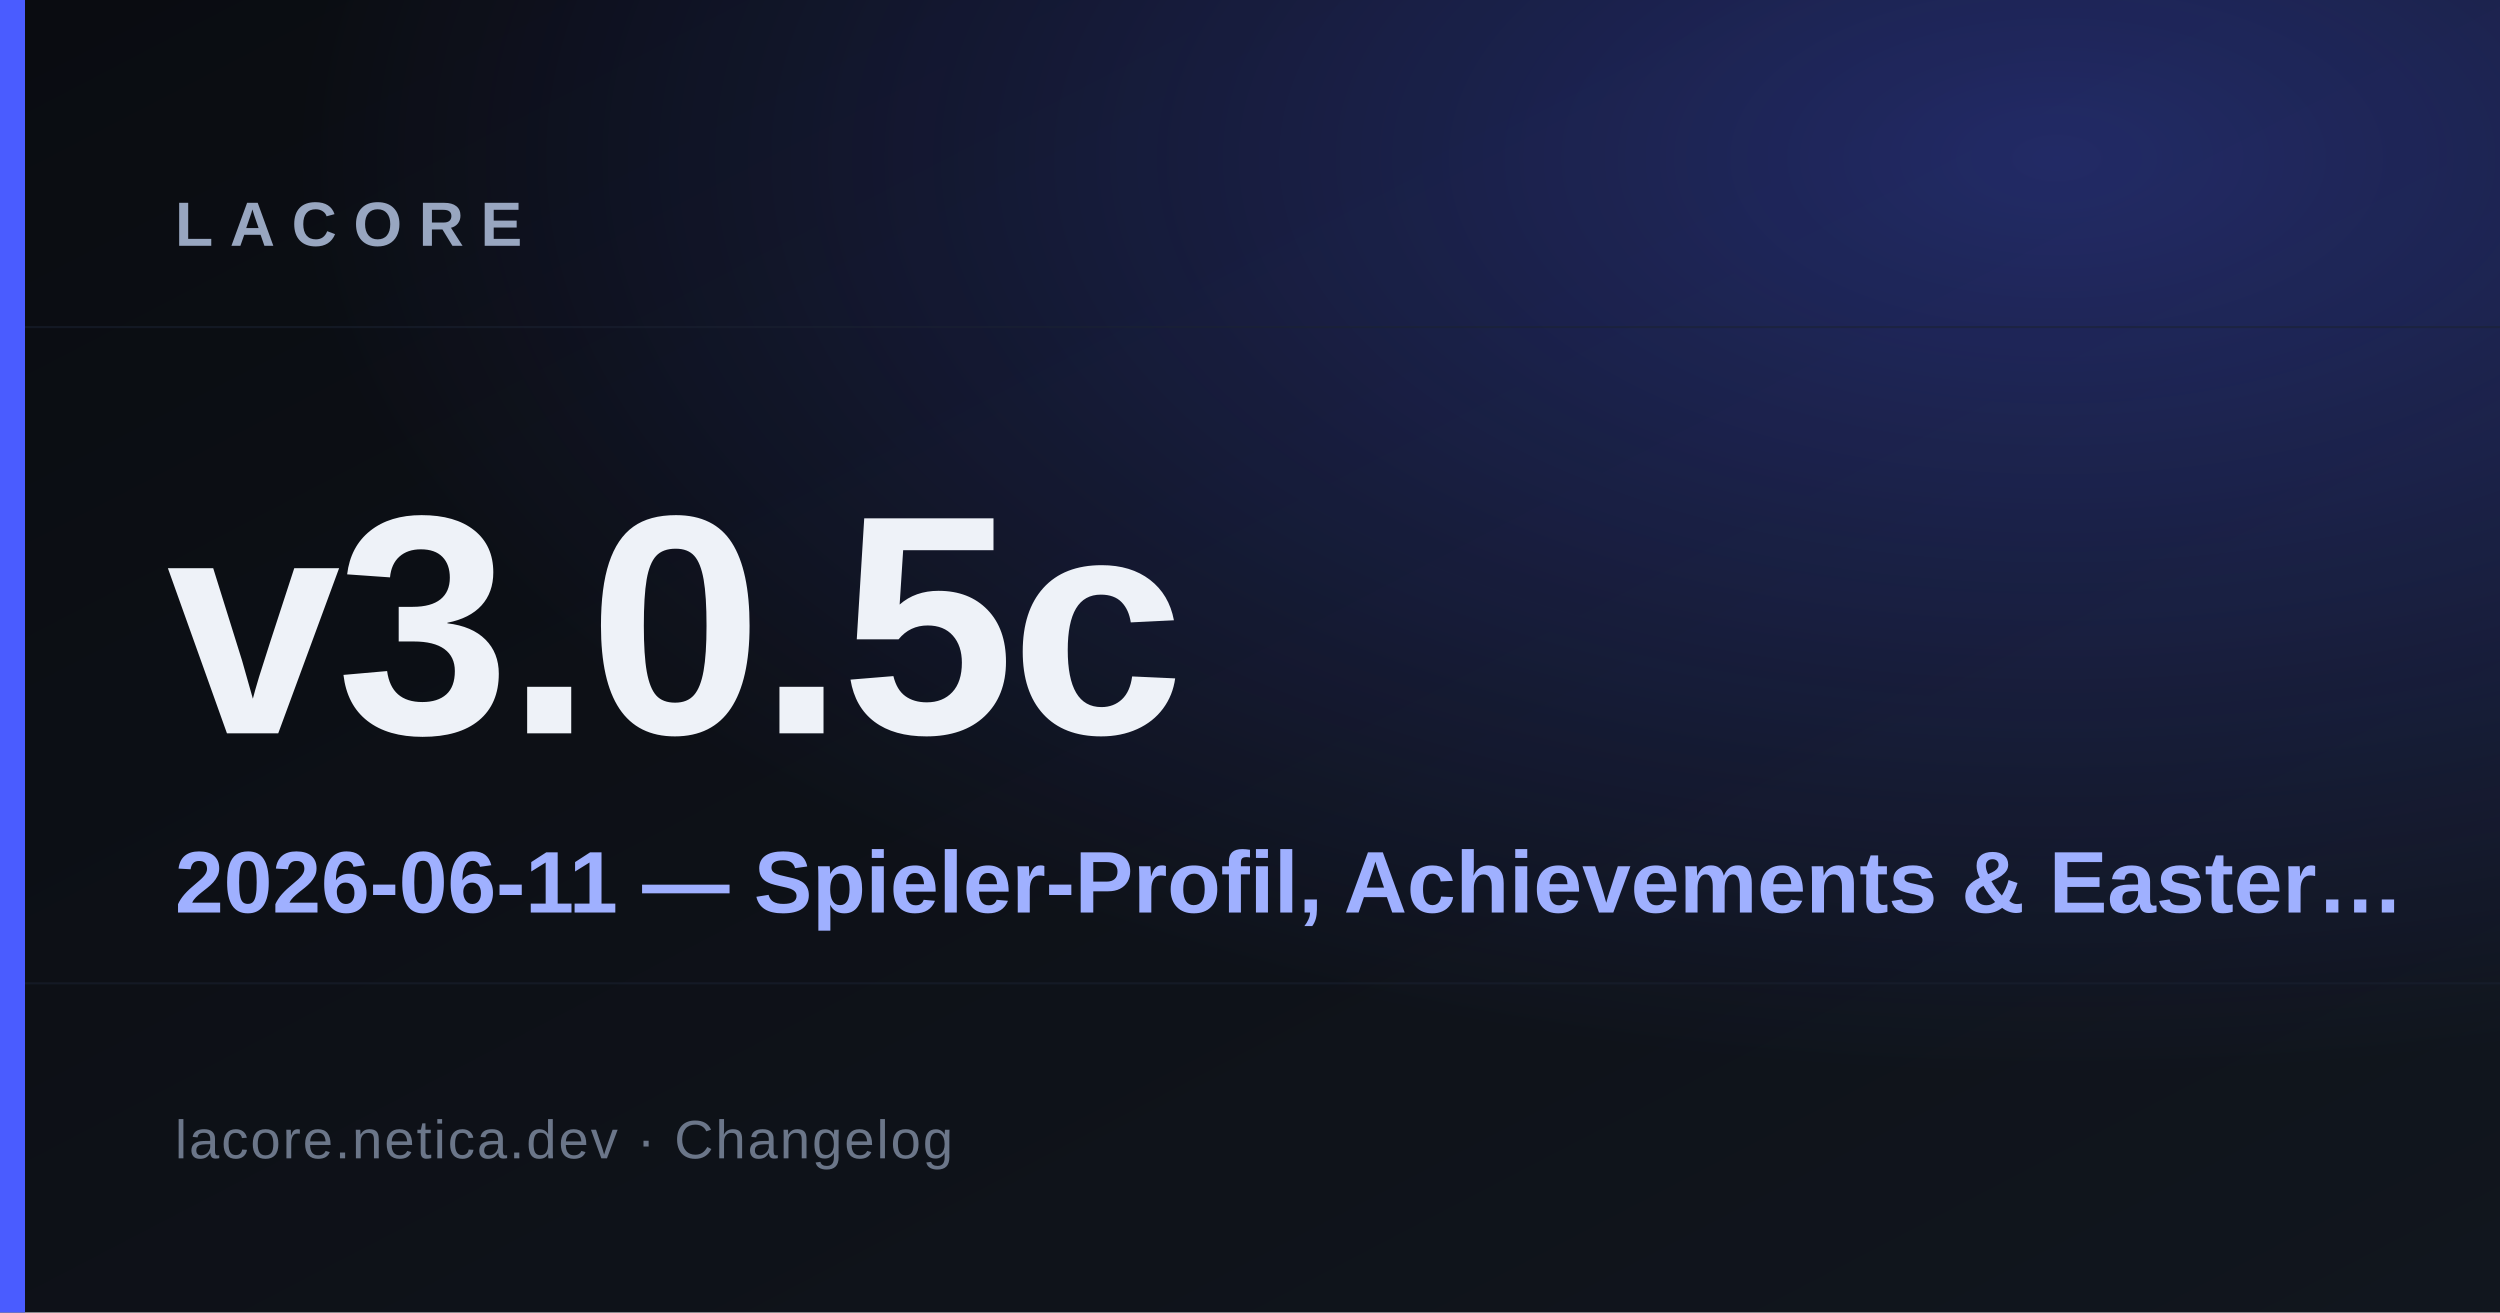
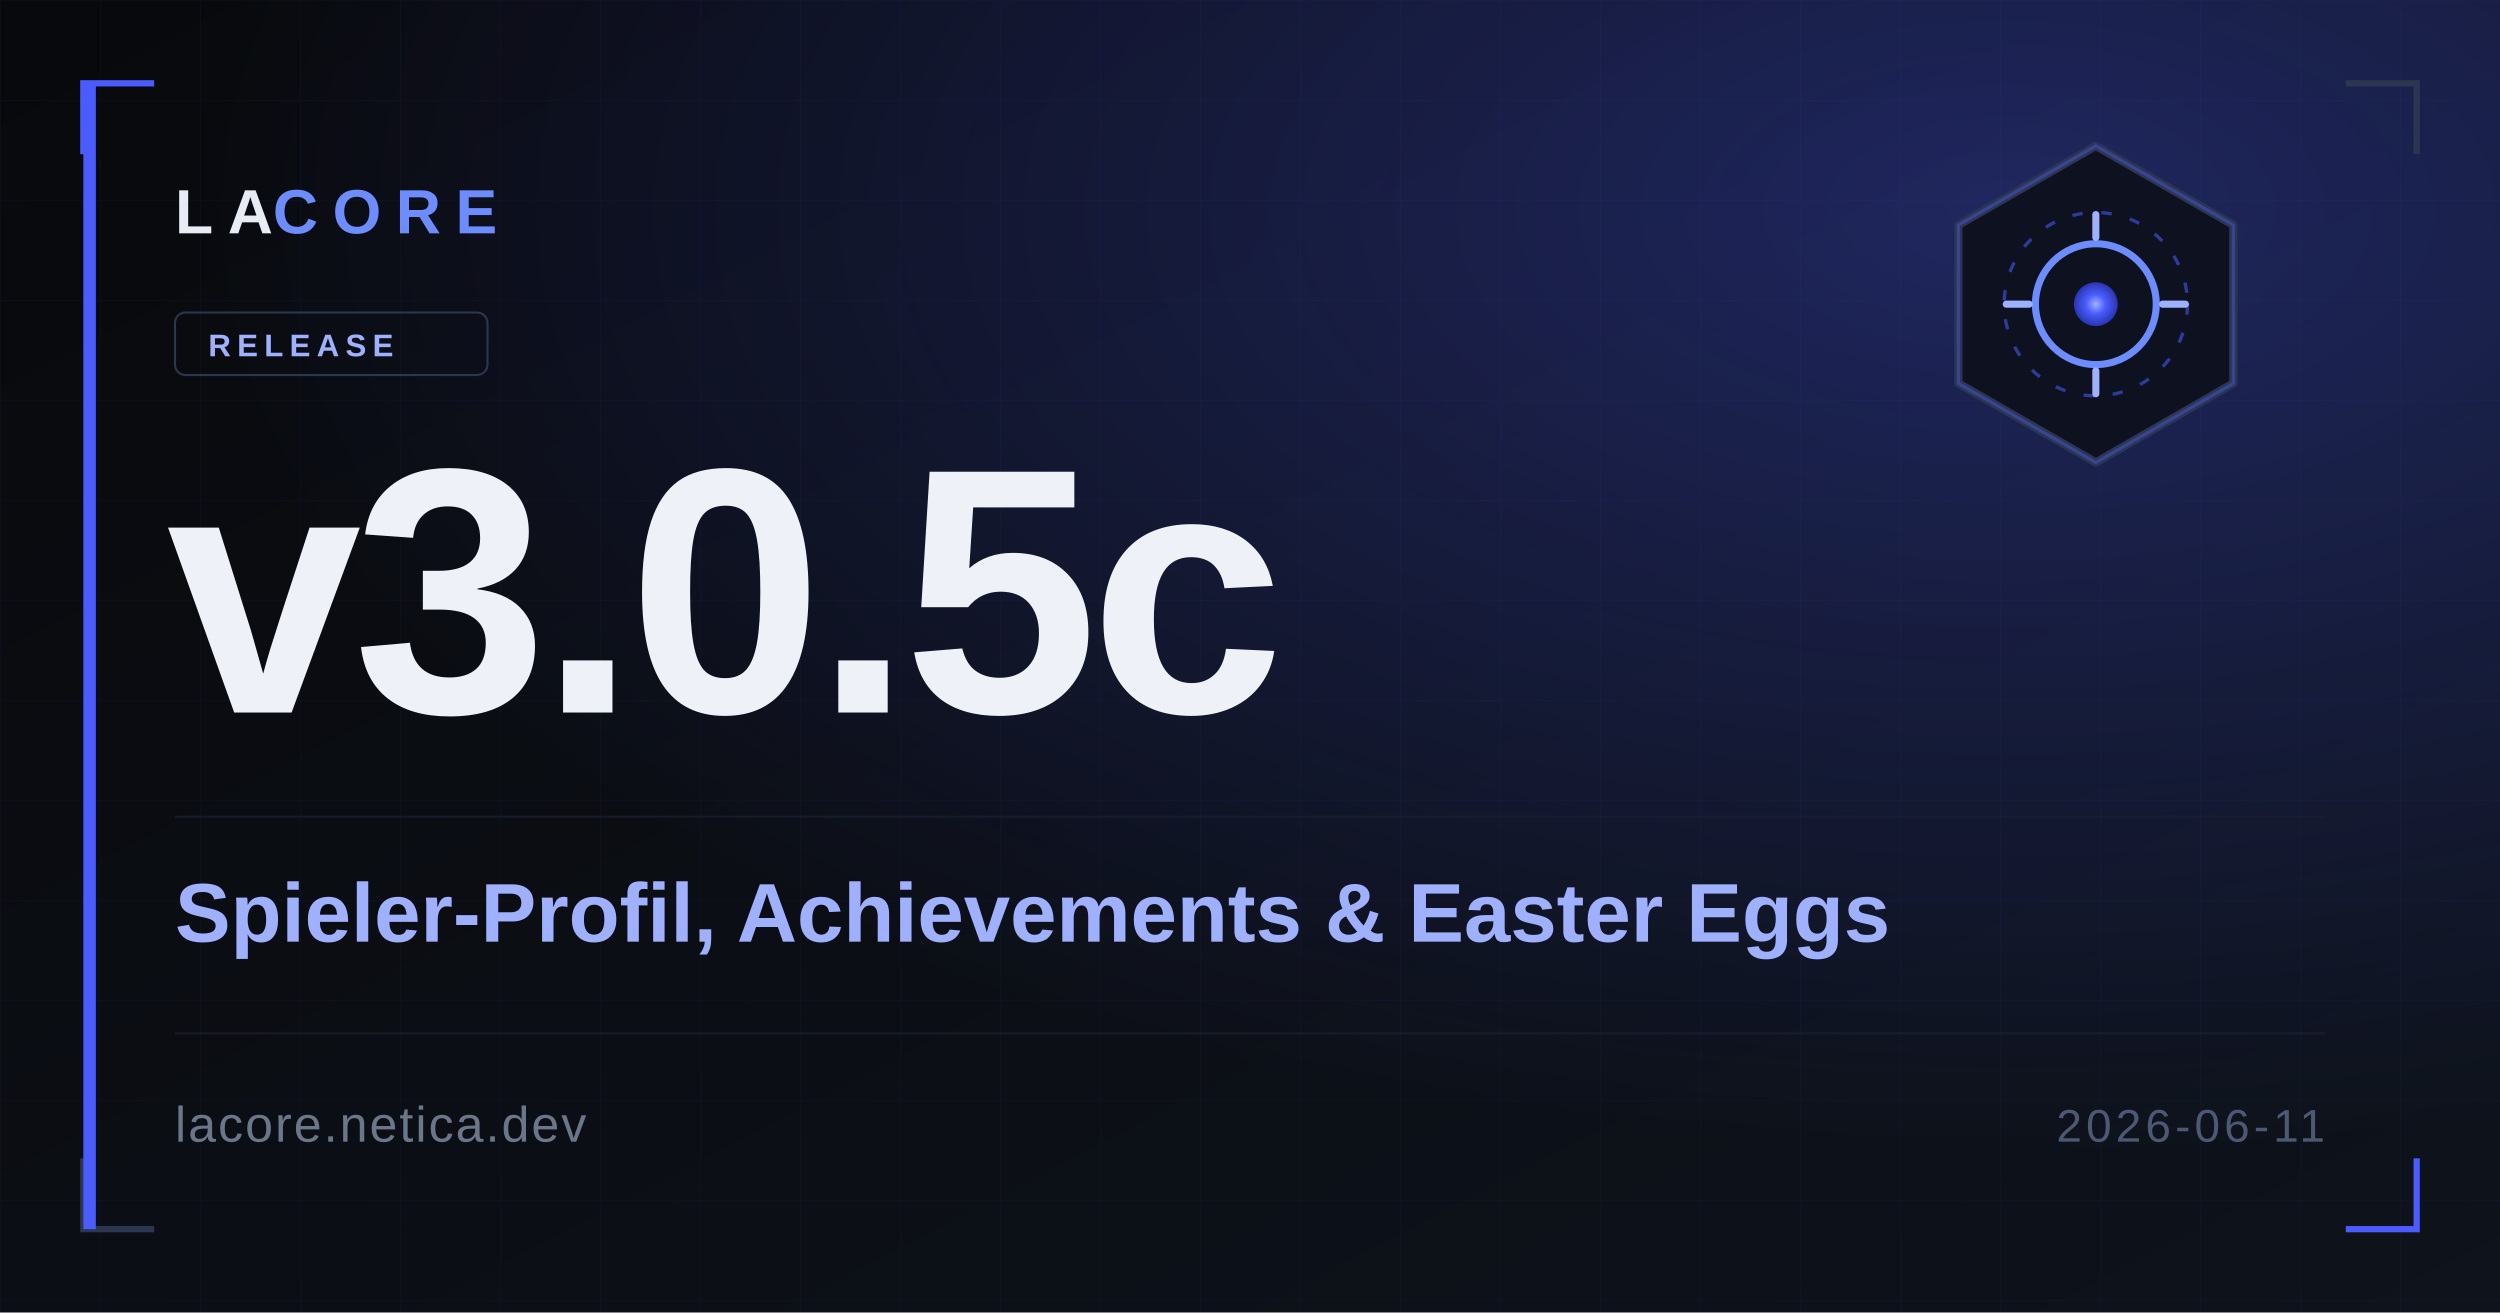
- <svg xmlns="http://www.w3.org/2000/svg" viewBox="0 0 1200 630" font-family="Segoe UI, system-ui, -apple-system, Arial, sans-serif">
+ <svg xmlns="http://www.w3.org/2000/svg" viewBox="0 0 1200 630" font-family="'Chakra Petch', 'Segoe UI', system-ui, -apple-system, Arial, sans-serif">
  <defs>
    <linearGradient id="bg" x1="0" y1="0" x2="1" y2="1">
-       <stop offset="0" stop-color="#0a0c11" />
-       <stop offset="1" stop-color="#11161e" />
+       <stop offset="0" stop-color="#08090c" />
+       <stop offset="1" stop-color="#0e131c" />
    </linearGradient>
-     <radialGradient id="glow" cx="0.82" cy="0.12" r="0.7">
-       <stop offset="0" stop-color="#4a5cff" stop-opacity="0.34" />
+     <radialGradient id="glow" cx="0.8" cy="0.16" r="0.72">
+       <stop offset="0" stop-color="#4a5cff" stop-opacity="0.32" />
      <stop offset="1" stop-color="#4a5cff" stop-opacity="0" />
    </radialGradient>
+     <radialGradient id="core" cx="0.5" cy="0.5" r="0.5">
+       <stop offset="0" stop-color="#9fb0ff" />
+       <stop offset="0.45" stop-color="#4a5cff" />
+       <stop offset="1" stop-color="#2a35b0" />
+     </radialGradient>
+     <pattern id="grid" width="48" height="48" patternUnits="userSpaceOnUse">
+       <path d="M48 0H0V48" fill="none" stroke="#4a5cff" stroke-opacity="0.05" stroke-width="1" />
+     </pattern>
  </defs>
  <rect width="1200" height="630" fill="url(#bg)" />
+   <rect width="1200" height="630" fill="url(#grid)" />
  <rect width="1200" height="630" fill="url(#glow)" />
-   <g stroke="#1a2131" stroke-width="1" opacity="0.55">
-     <line x1="0" y1="157" x2="1200" y2="157" />
-     <line x1="0" y1="472" x2="1200" y2="472" />
+   <g stroke="#4a5cff" stroke-width="3" fill="none">
+     <path d="M40 74 V40 H74" />
+     <path d="M1160 556 V590 H1126" />
  </g>
-   <rect x="0" y="0" width="12" height="630" fill="#4a5cff" />
-   <text x="84" y="118" fill="#98a6c0" font-size="30" font-weight="700" letter-spacing="8">LACORE</text>
-   <text x="80" y="352" fill="#eef2f8" font-size="150" font-weight="800" letter-spacing="-2">v3.0.5c</text>
-   <text x="84" y="438" fill="#9fb0ff" font-size="42" font-weight="600">2026-06-11 — Spieler-Profil, Achievements &amp; Easter…</text>
-   <text x="84" y="556" fill="#6b7689" font-size="26" font-weight="500" letter-spacing="1">lacore.netica.dev  ·  Changelog</text>
+   <g stroke="#2c3650" stroke-width="3" fill="none">
+     <path d="M1160 74 V40 H1126" />
+     <path d="M40 556 V590 H74" />
+   </g>
+   <rect x="40" y="40" width="6" height="550" fill="#4a5cff" />
+   <g transform="translate(1006 150)">
+     <g transform="translate(-90 -90)">
+       <polygon points="90,10 156,48 156,124 90,162 24,124 24,48" fill="#0e1220" stroke="#2c3650" stroke-width="4" stroke-linejoin="round" />
+       <polygon points="90,10 156,48 156,124 90,162 24,124 24,48" fill="none" stroke="#4a5cff" stroke-width="1.5" stroke-linejoin="round" opacity="0.4" />
+       <circle cx="90" cy="86" r="44" fill="none" stroke="#4a5cff" stroke-width="1.6" stroke-dasharray="5 9" opacity="0.55" />
+       <circle cx="90" cy="86" r="29" fill="none" stroke="#6c8cff" stroke-width="3.4" />
+       <circle cx="90" cy="86" r="10.5" fill="url(#core)" />
+       <g stroke="#9fb0ff" stroke-width="3.4" stroke-linecap="round">
+         <line x1="90" y1="43" x2="90" y2="54" />
+         <line x1="90" y1="118" x2="90" y2="129" />
+         <line x1="47" y1="86" x2="58" y2="86" />
+         <line x1="122" y1="86" x2="133" y2="86" />
+       </g>
+     </g>
+   </g>
+   <g stroke="#1a2131" stroke-width="1" opacity="0.7">
+     <line x1="84" y1="392" x2="1116" y2="392" />
+     <line x1="84" y1="496" x2="1116" y2="496" />
+   </g>
+   <text x="84" y="112" fill="#e7ecf5" font-size="30" font-weight="700" letter-spacing="7">LA<tspan fill="#6c8cff">CORE</tspan>
+   </text>
+   <g>
+     <rect x="84" y="150" width="150" height="30" rx="5" fill="none" stroke="#2c3650" />
+     <text x="100" y="171" fill="#9fb0ff" font-size="15" font-weight="700" letter-spacing="3">RELEASE</text>
+   </g>
+   <text x="80" y="342" fill="#eef2f8" font-size="168" font-weight="700" letter-spacing="-4">v3.0.5c</text>
+   <text x="84" y="452" fill="#9fb0ff" font-size="40" font-weight="600">Spieler-Profil, Achievements &amp; Easter Eggs</text>
+   <text x="84" y="548" fill="#6b7689" font-size="24" font-weight="500" letter-spacing="1">lacore.netica.dev</text>
+   <text x="1116" y="548" fill="#4d5872" font-size="22" font-weight="500" letter-spacing="2" text-anchor="end">2026-06-11</text>
</svg>
